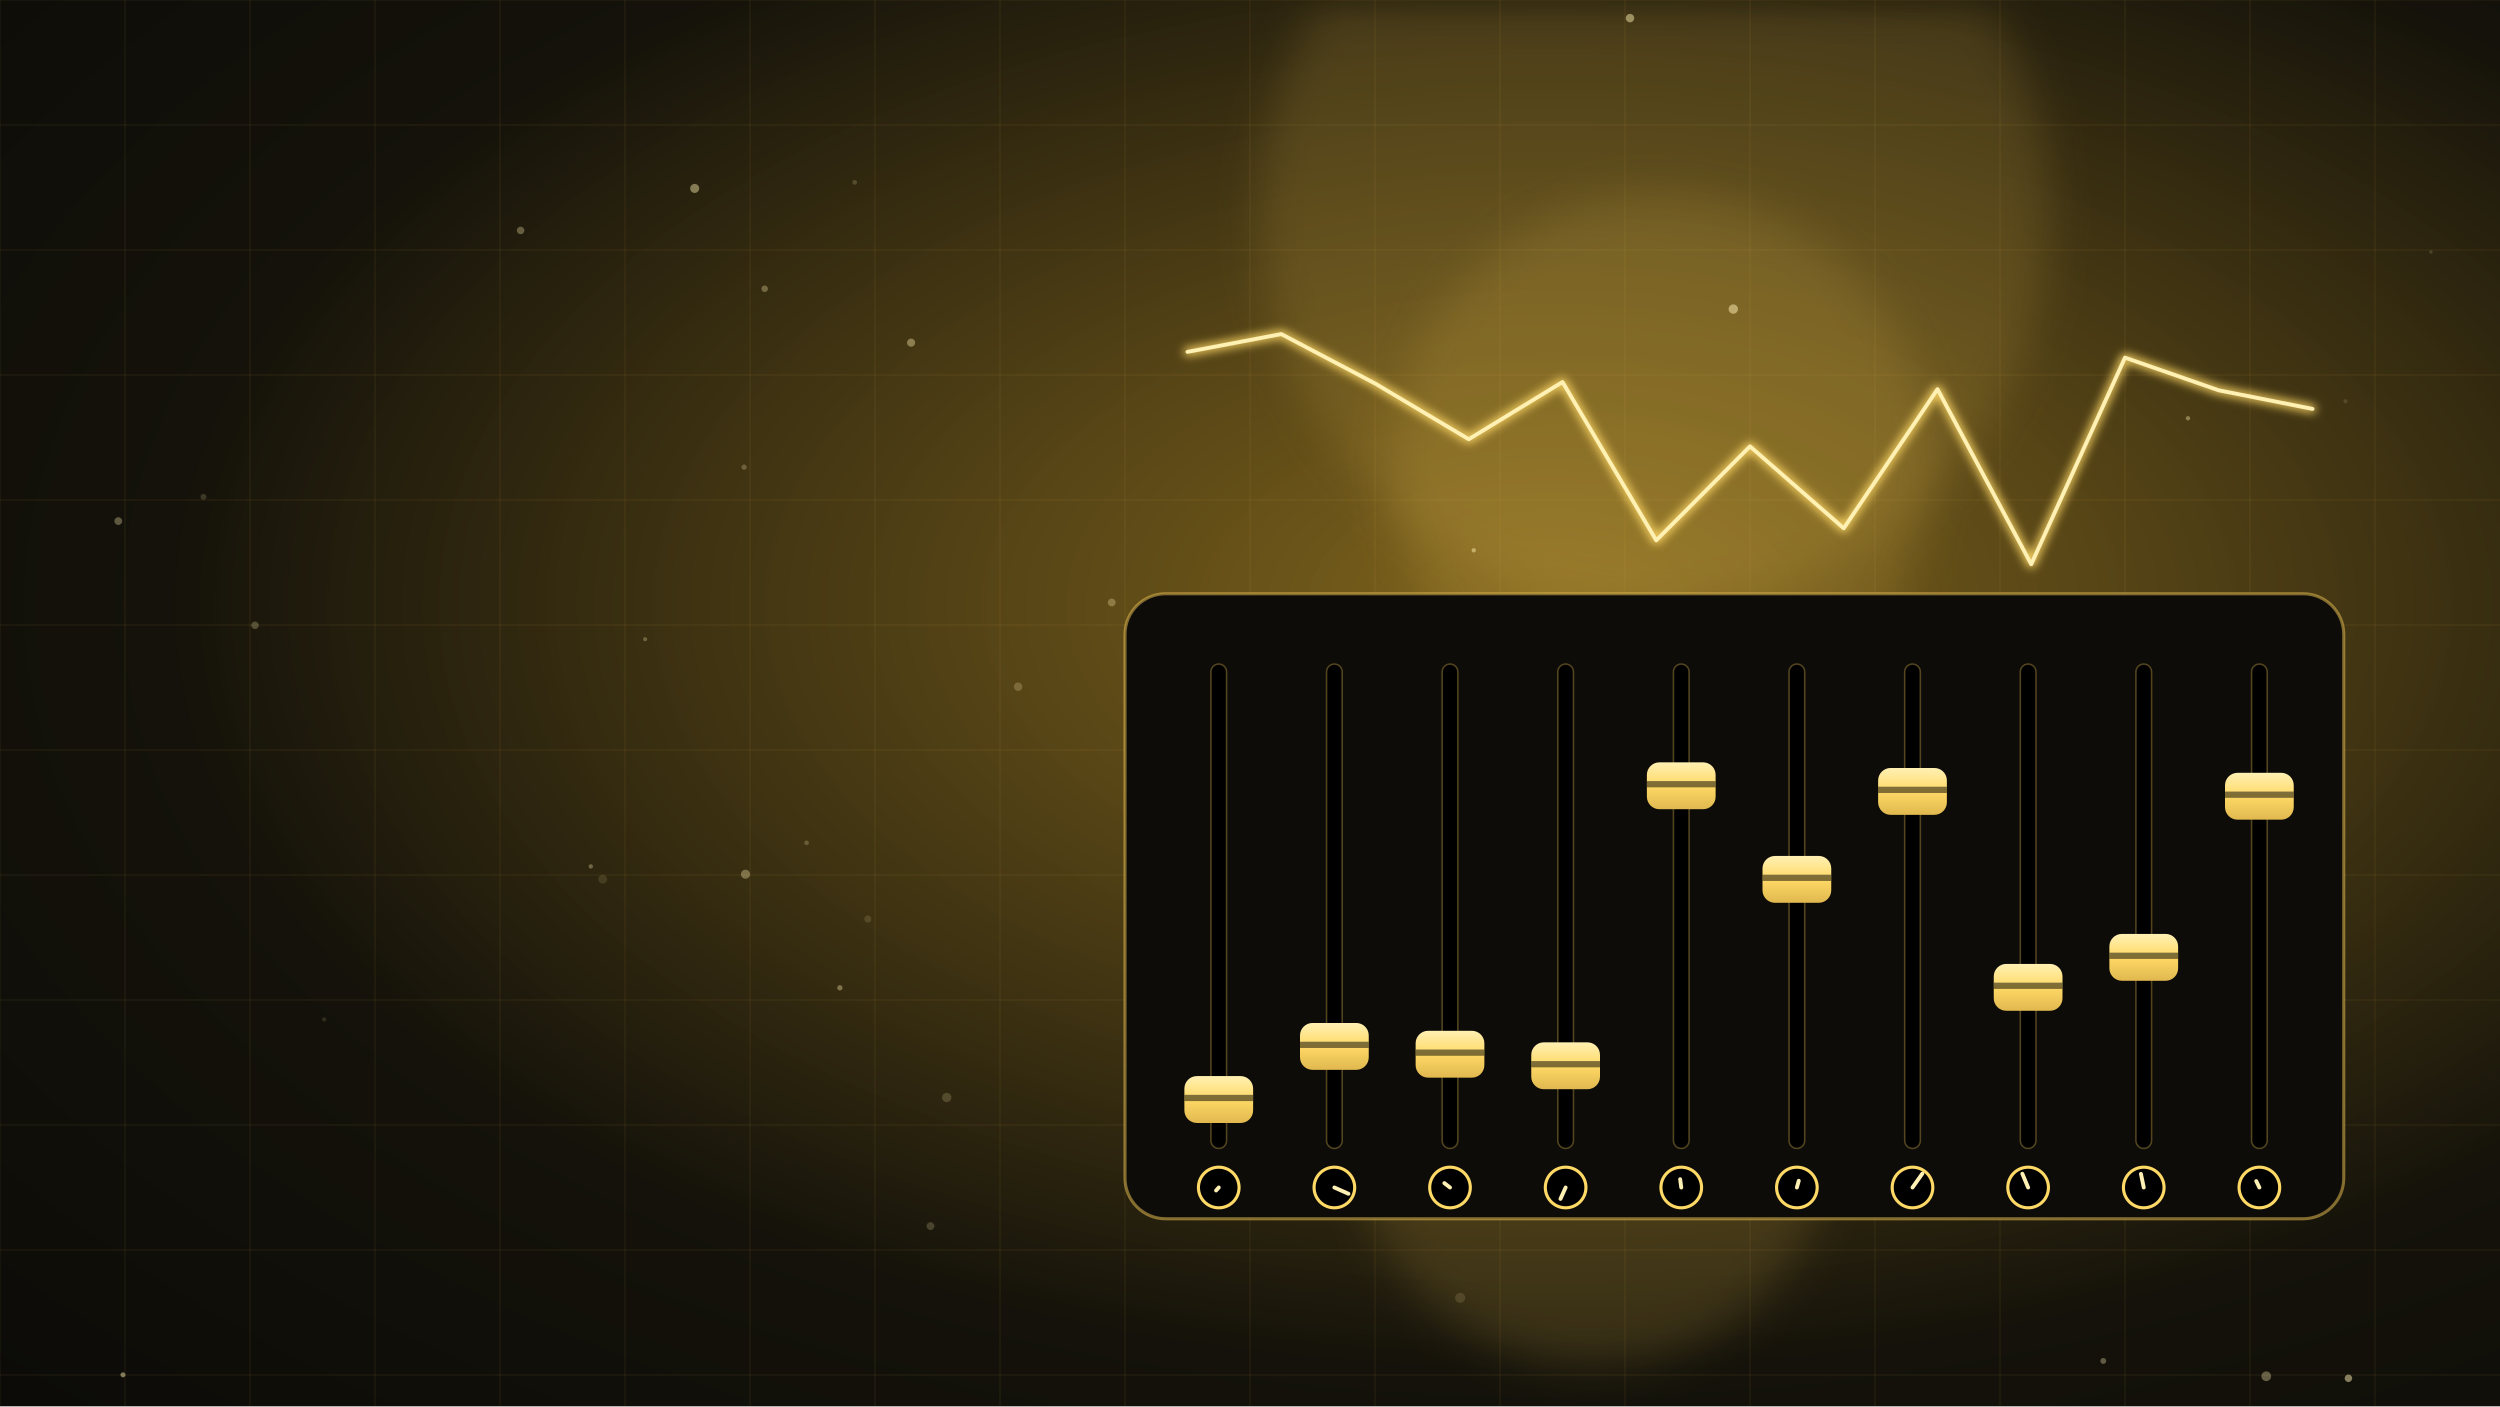
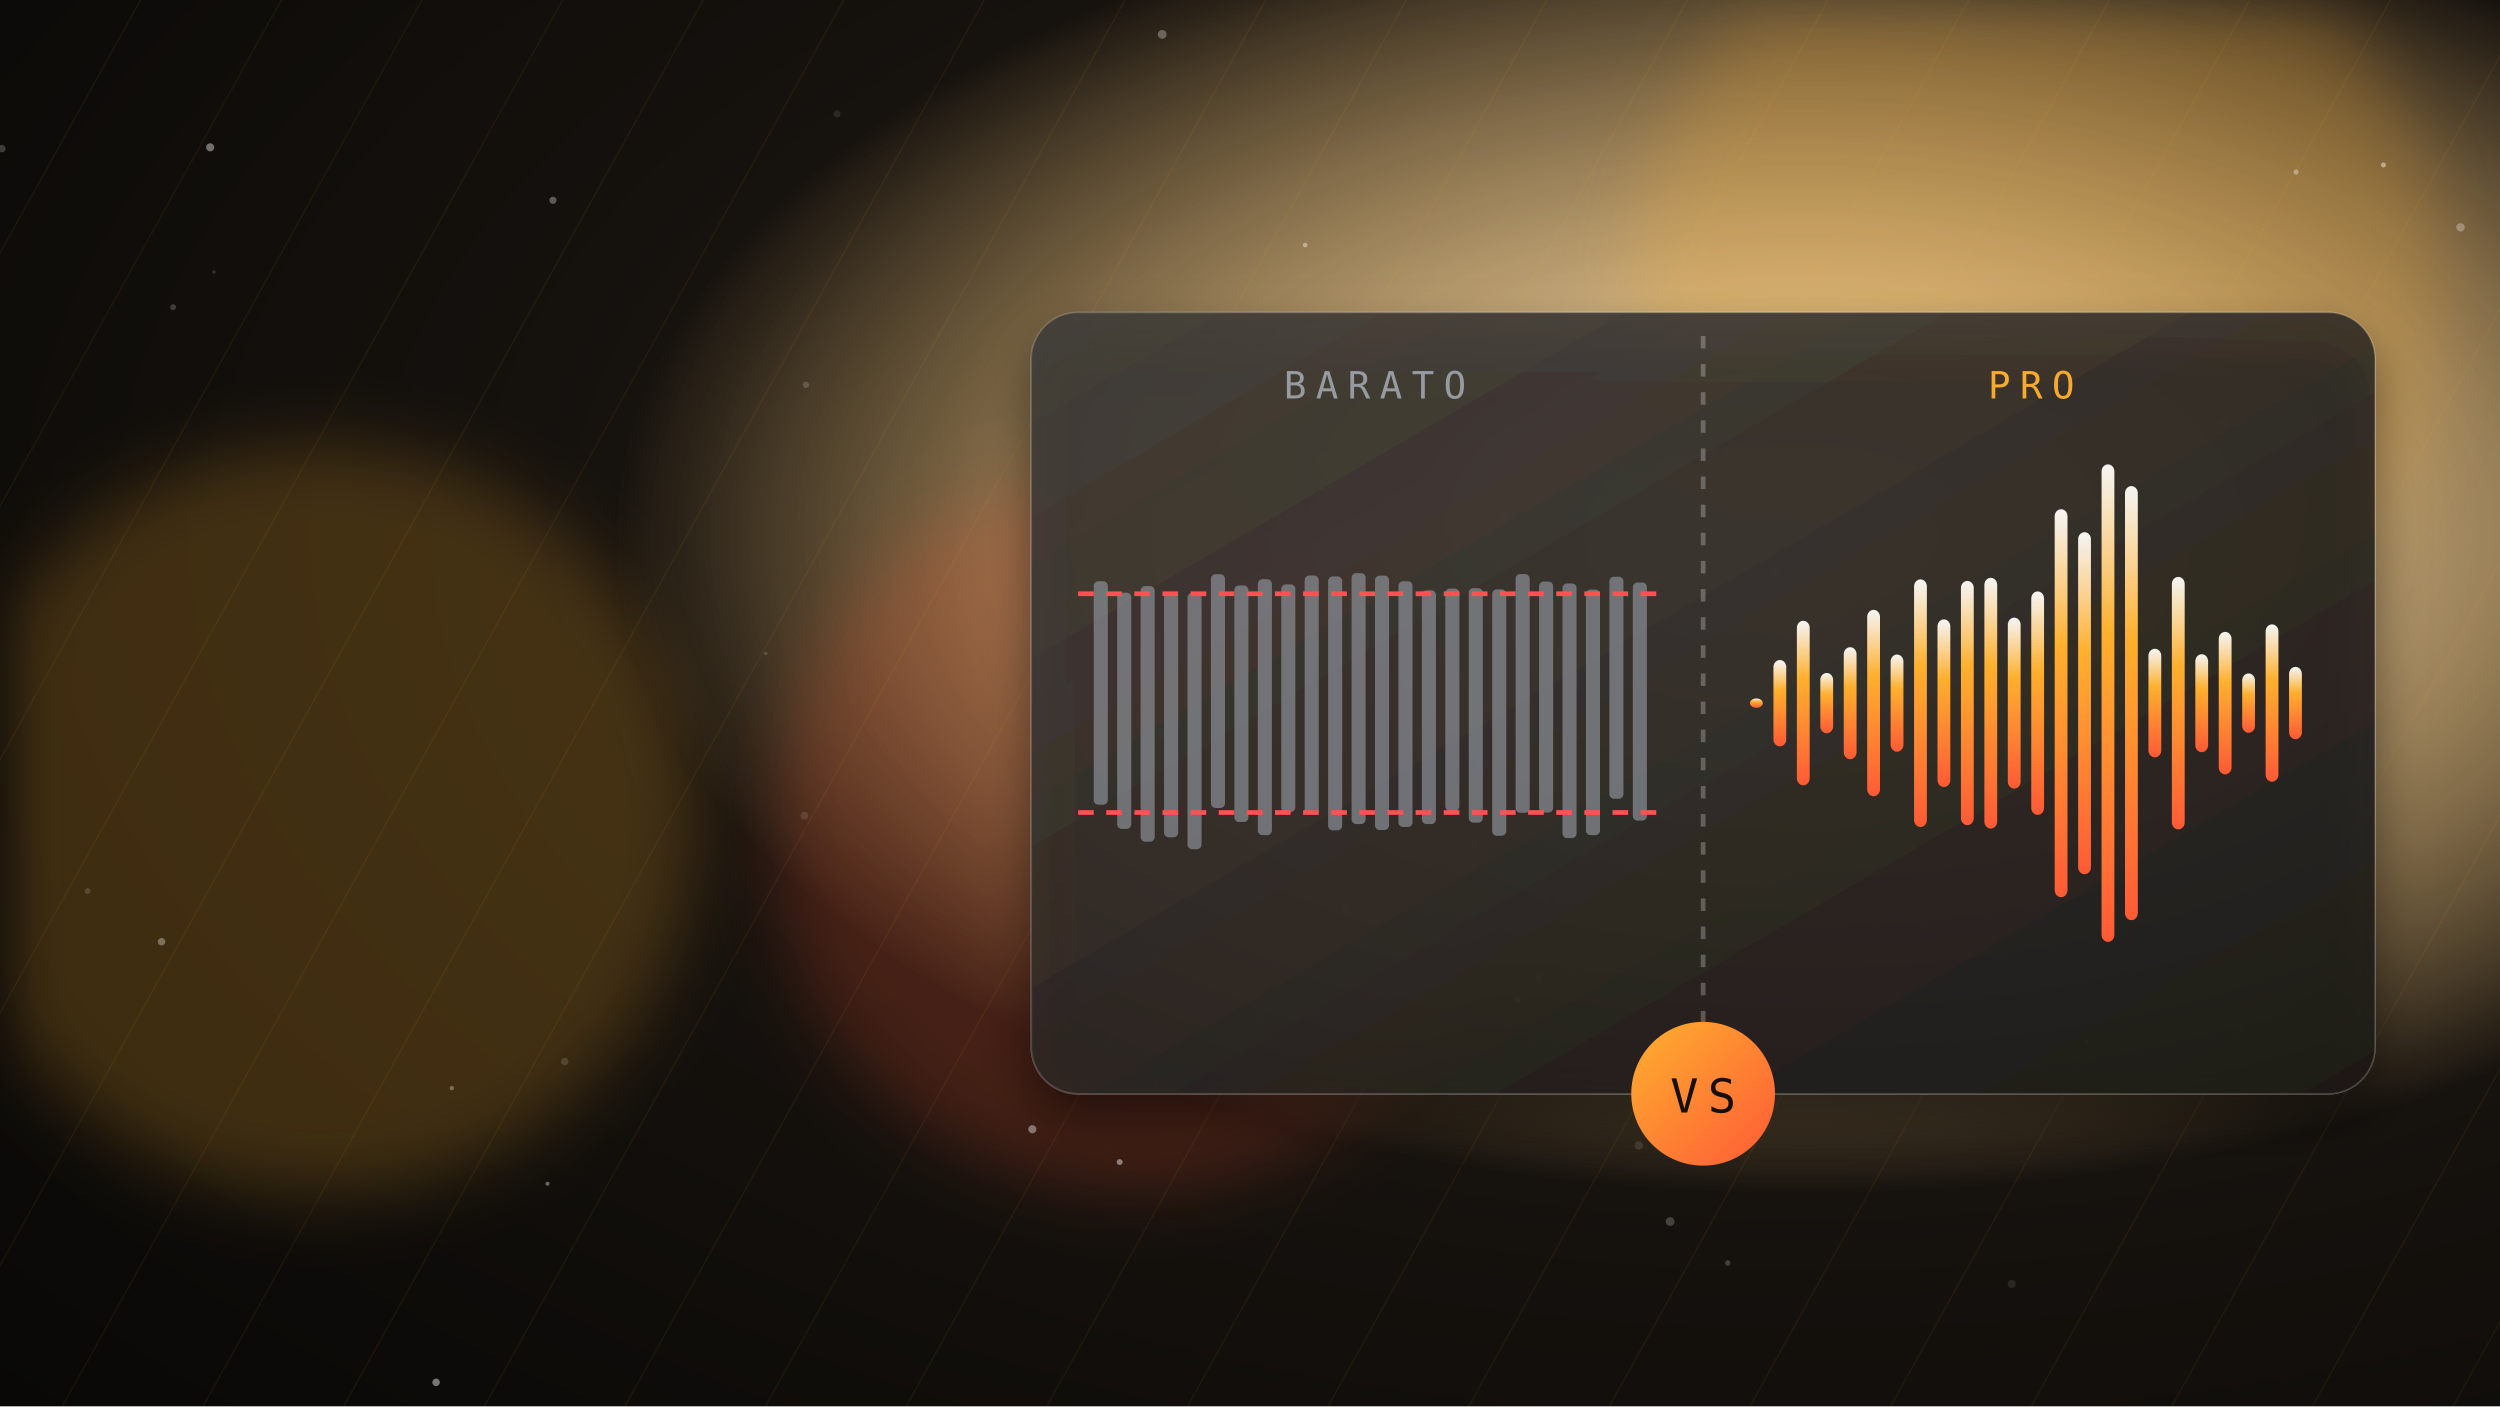
<svg xmlns="http://www.w3.org/2000/svg" viewBox="0 0 1600 900" preserveAspectRatio="xMidYMid slice">
  <defs>
-     <radialGradient id="bgmix2182" cx="0.62" cy="0.43" r="1">
-       <stop offset="0" stop-color="#7a5d12" stop-opacity=".95" />
-       <stop offset=".55" stop-color="#14120a" />
-       <stop offset="1" stop-color="#070706" />
+     <radialGradient id="bgs1182" cx=".72" cy=".38" r="1.05">
+       <stop offset="0" stop-color="#FFB02E" stop-opacity=".30" />
+       <stop offset=".45" stop-color="#16120e" />
+       <stop offset="1" stop-color="#060605" />
    </radialGradient>
-     <linearGradient id="gmix2182" x1="0" y1="0" x2="0" y2="1">
-       <stop offset="0" stop-color="#fff0b3" />
-       <stop offset=".5" stop-color="#FFD966" />
-       <stop offset="1" stop-color="#E0B84F" />
+     <linearGradient id="As1182" x1="0" y1="0" x2="1" y2="1">
+       <stop offset="0" stop-color="#FFB02E" />
+       <stop offset="1" stop-color="#FF5A36" />
    </linearGradient>
-     <linearGradient id="hmix2182" x1="0" y1="0" x2="1" y2="1">
-       <stop offset="0" stop-color="#FFD966" />
-       <stop offset="1" stop-color="#7a5d12" />
+     <linearGradient id="Vs1182" x1="0" y1="0" x2="0" y2="1">
+       <stop offset="0" stop-color="#fff" stop-opacity=".95" />
+       <stop offset=".35" stop-color="#FFB02E" />
+       <stop offset="1" stop-color="#FF5A36" />
    </linearGradient>
-     <filter id="glmix2182" x="-30%" y="-30%" width="160%" height="160%">
-       <feGaussianBlur stdDeviation="14" />
+     <linearGradient id="Gs1182" x1="0" y1="0" x2="1" y2="1">
+       <stop offset="0" stop-color="#fff" stop-opacity=".16" />
+       <stop offset="1" stop-color="#fff" stop-opacity=".03" />
+     </linearGradient>
+     <linearGradient id="Ms1182" x1="0" y1="0" x2="1" y2="0">
+       <stop offset="0" stop-color="#d9dde2" />
+       <stop offset=".5" stop-color="#8d949c" />
+       <stop offset="1" stop-color="#4d535a" />
+     </linearGradient>
+     <filter id="Bs1182" x="-50%" y="-50%" width="200%" height="200%">
+       <feGaussianBlur stdDeviation="22" />
    </filter>
-     <filter id="smmix2182" x="-30%" y="-30%" width="160%" height="160%">
-       <feGaussianBlur stdDeviation="3" />
+     <filter id="bs1182" x="-50%" y="-50%" width="200%" height="200%">
+       <feGaussianBlur stdDeviation="6" />
+     </filter>
+     <filter id="Ss1182" x="-20%" y="-20%" width="140%" height="150%">
+       <feDropShadow dx="0" dy="16" stdDeviation="16" flood-color="#000" flood-opacity=".55" />
    </filter>
  </defs>
-   <rect width="1600" height="900" fill="url(#bgmix2182)" />
-   <g stroke="#E0B84F" stroke-opacity=".07" stroke-width="1">
-     <path d="M0 0V900" />
-     <path d="M80 0V900" />
-     <path d="M160 0V900" />
-     <path d="M240 0V900" />
-     <path d="M320 0V900" />
-     <path d="M400 0V900" />
-     <path d="M480 0V900" />
-     <path d="M560 0V900" />
-     <path d="M640 0V900" />
-     <path d="M720 0V900" />
-     <path d="M800 0V900" />
-     <path d="M880 0V900" />
-     <path d="M960 0V900" />
-     <path d="M1040 0V900" />
-     <path d="M1120 0V900" />
-     <path d="M1200 0V900" />
-     <path d="M1280 0V900" />
-     <path d="M1360 0V900" />
-     <path d="M1440 0V900" />
-     <path d="M1520 0V900" />
-     <path d="M0 0H1600" />
-     <path d="M0 80H1600" />
-     <path d="M0 160H1600" />
-     <path d="M0 240H1600" />
-     <path d="M0 320H1600" />
-     <path d="M0 400H1600" />
-     <path d="M0 480H1600" />
-     <path d="M0 560H1600" />
-     <path d="M0 640H1600" />
-     <path d="M0 720H1600" />
-     <path d="M0 800H1600" />
-     <path d="M0 880H1600" />
+   <rect width="1600" height="900" fill="url(#bgs1182)" />
+   <circle cx="1304.7" cy="187.6" r="260" fill="#FFB02E" opacity=".20" filter="url(#Bs1182)" />
+   <circle cx="723.5" cy="531.1" r="230" fill="#FF5A36" opacity=".20" filter="url(#Bs1182)" />
+   <circle cx="204.9" cy="525.0" r="240" fill="#FFB02E" opacity=".20" filter="url(#Bs1182)" />
+   <g stroke="#FFB02E" stroke-opacity=".06">
+     <path d="M-900 0L-1400 900" />
+     <path d="M-810 0L-1310 900" />
+     <path d="M-720 0L-1220 900" />
+     <path d="M-630 0L-1130 900" />
+     <path d="M-540 0L-1040 900" />
+     <path d="M-450 0L-950 900" />
+     <path d="M-360 0L-860 900" />
+     <path d="M-270 0L-770 900" />
+     <path d="M-180 0L-680 900" />
+     <path d="M-90 0L-590 900" />
+     <path d="M0 0L-500 900" />
+     <path d="M90 0L-410 900" />
+     <path d="M180 0L-320 900" />
+     <path d="M270 0L-230 900" />
+     <path d="M360 0L-140 900" />
+     <path d="M450 0L-50 900" />
+     <path d="M540 0L40 900" />
+     <path d="M630 0L130 900" />
+     <path d="M720 0L220 900" />
+     <path d="M810 0L310 900" />
+     <path d="M900 0L400 900" />
+     <path d="M990 0L490 900" />
+     <path d="M1080 0L580 900" />
+     <path d="M1170 0L670 900" />
+     <path d="M1260 0L760 900" />
+     <path d="M1350 0L850 900" />
+     <path d="M1440 0L940 900" />
+     <path d="M1530 0L1030 900" />
+     <path d="M1620 0L1120 900" />
+     <path d="M1710 0L1210 900" />
+     <path d="M1800 0L1300 900" />
+     <path d="M1890 0L1390 900" />
+     <path d="M1980 0L1480 900" />
+     <path d="M2070 0L1570 900" />
+     <path d="M2160 0L1660 900" />
+     <path d="M2250 0L1750 900" />
+     <path d="M2340 0L1840 900" />
+     <path d="M2430 0L1930 900" />
+     <path d="M2520 0L2020 900" />
+     <path d="M2610 0L2110 900" />
  </g>
-   <circle cx="1058.6" cy="136.1" r="252.7" fill="#E0B84F" opacity=".16" filter="url(#glmix2182)" />
-   <circle cx="1019.3" cy="721.3" r="153.2" fill="#E0B84F" opacity=".16" filter="url(#glmix2182)" />
-   <circle cx="1063.3" cy="297.7" r="173.2" fill="#E0B84F" opacity=".16" filter="url(#glmix2182)" />
-   <circle cx="1442.2" cy="394.6" r="1.4" fill="#fff0b3" opacity="0.15" />
-   <circle cx="547.0" cy="116.7" r="1.5" fill="#fff0b3" opacity="0.19" />
-   <circle cx="537.5" cy="632.2" r="1.7" fill="#fff0b3" opacity="0.37" />
-   <circle cx="477.1" cy="559.5" r="2.9" fill="#fff0b3" opacity="0.35" />
-   <circle cx="333.2" cy="147.5" r="2.4" fill="#fff0b3" opacity="0.32" />
-   <circle cx="1457.4" cy="491.4" r="2.1" fill="#fff0b3" opacity="0.18" />
-   <circle cx="1109.3" cy="197.8" r="3.0" fill="#fff0b3" opacity="0.50" />
-   <circle cx="943.2" cy="352.2" r="1.4" fill="#fff0b3" opacity="0.47" />
-   <circle cx="163.2" cy="400.2" r="2.4" fill="#fff0b3" opacity="0.25" />
-   <circle cx="1503.0" cy="882.1" r="2.4" fill="#fff0b3" opacity="0.49" />
-   <circle cx="1450.4" cy="880.8" r="3.1" fill="#fff0b3" opacity="0.35" />
-   <circle cx="412.9" cy="409.1" r="1.3" fill="#fff0b3" opacity="0.28" />
-   <circle cx="583.1" cy="219.3" r="2.6" fill="#fff0b3" opacity="0.39" />
-   <circle cx="651.6" cy="439.5" r="2.7" fill="#fff0b3" opacity="0.22" />
-   <circle cx="1400.3" cy="267.7" r="1.4" fill="#fff0b3" opacity="0.38" />
-   <circle cx="605.9" cy="702.4" r="3.0" fill="#fff0b3" opacity="0.18" />
-   <circle cx="378.1" cy="554.5" r="1.4" fill="#fff0b3" opacity="0.32" />
-   <circle cx="957.4" cy="627.3" r="2.8" fill="#fff0b3" opacity="0.10" />
-   <circle cx="476.2" cy="299.0" r="1.7" fill="#fff0b3" opacity="0.24" />
-   <circle cx="1266.8" cy="646.8" r="2.2" fill="#fff0b3" opacity="0.25" />
-   <circle cx="385.7" cy="562.7" r="2.8" fill="#fff0b3" opacity="0.12" />
-   <circle cx="1273.6" cy="569.6" r="2.7" fill="#fff0b3" opacity="0.41" />
-   <circle cx="1346.1" cy="871.0" r="1.9" fill="#fff0b3" opacity="0.33" />
-   <circle cx="207.5" cy="652.4" r="1.4" fill="#fff0b3" opacity="0.12" />
-   <circle cx="886.2" cy="776.6" r="3.1" fill="#fff0b3" opacity="0.48" />
-   <circle cx="792.5" cy="390.1" r="2.1" fill="#fff0b3" opacity="0.20" />
-   <circle cx="78.7" cy="879.9" r="1.6" fill="#fff0b3" opacity="0.47" />
-   <circle cx="555.4" cy="588.2" r="2.3" fill="#fff0b3" opacity="0.13" />
-   <circle cx="75.7" cy="333.5" r="2.5" fill="#fff0b3" opacity="0.32" />
-   <circle cx="1501.1" cy="256.8" r="1.3" fill="#fff0b3" opacity="0.13" />
-   <circle cx="1043.2" cy="11.6" r="2.7" fill="#fff0b3" opacity="0.48" />
-   <circle cx="130.2" cy="318.0" r="1.9" fill="#fff0b3" opacity="0.17" />
-   <circle cx="489.4" cy="184.8" r="2.1" fill="#fff0b3" opacity="0.31" />
-   <circle cx="1555.8" cy="161.3" r="1.1" fill="#fff0b3" opacity="0.15" />
-   <circle cx="1131.4" cy="713.8" r="1.8" fill="#fff0b3" opacity="0.15" />
-   <circle cx="444.6" cy="120.6" r="2.9" fill="#fff0b3" opacity="0.43" />
-   <circle cx="595.5" cy="784.7" r="2.5" fill="#fff0b3" opacity="0.20" />
-   <circle cx="711.5" cy="385.6" r="2.5" fill="#fff0b3" opacity="0.29" />
-   <circle cx="516.2" cy="539.4" r="1.5" fill="#fff0b3" opacity="0.22" />
-   <circle cx="934.5" cy="830.6" r="3.2" fill="#fff0b3" opacity="0.13" />
-   <path d="M760.0 225.2 L820.0 213.8 L880.0 245.4 L940.0 281.1 L1000.0 244.5 L1060.0 345.8 L1120.0 285.7 L1180.0 338.1 L1240.0 249.1 L1300.0 361.1 L1360.0 228.9 L1420.0 249.8 L1480.0 261.7" fill="none" stroke="#FFD966" stroke-width="5" stroke-linecap="round" stroke-linejoin="round" filter="url(#smmix2182)" />
-   <path d="M760.0 225.2 L820.0 213.8 L880.0 245.4 L940.0 281.1 L1000.0 244.5 L1060.0 345.8 L1120.0 285.7 L1180.0 338.1 L1240.0 249.1 L1300.0 361.1 L1360.0 228.9 L1420.0 249.8 L1480.0 261.7" fill="none" stroke="#fff0b3" stroke-width="2.5" stroke-linecap="round" stroke-linejoin="round" />
-   <rect x="720" y="380" width="780" height="400" rx="26" fill="#0d0c09" stroke="#E0B84F" stroke-opacity=".55" stroke-width="2" />
-   <rect x="775" y="425" width="10" height="310" rx="5" fill="#000" stroke="#E0B84F" stroke-opacity=".35" />
-   <rect x="758" y="688.7" width="44" height="30" rx="8" fill="url(#gmix2182)" />
-   <rect x="758" y="700.7" width="44" height="4" fill="#000" opacity=".5" />
-   <rect x="753" y="415" width="0" height="0" />
-   <rect x="753" y="415" width="0" height="0" />
-   <rect x="753" y="415" width="0" height="0" />
-   <rect x="753" y="415" width="0" height="0" />
-   <rect x="753" y="415" width="0" height="0" />
-   <rect x="753" y="415" width="0" height="0" />
-   <circle cx="780" cy="795.0" r="0" />
-   <rect x="849" y="425" width="10" height="310" rx="5" fill="#000" stroke="#E0B84F" stroke-opacity=".35" />
-   <rect x="832" y="654.7" width="44" height="30" rx="8" fill="url(#gmix2182)" />
-   <rect x="832" y="666.7" width="44" height="4" fill="#000" opacity=".5" />
-   <rect x="827" y="415" width="0" height="0" />
-   <rect x="827" y="415" width="0" height="0" />
-   <rect x="827" y="415" width="0" height="0" />
-   <rect x="827" y="415" width="0" height="0" />
-   <rect x="827" y="415" width="0" height="0" />
-   <rect x="827" y="415" width="0" height="0" />
-   <circle cx="854" cy="795.0" r="0" />
-   <rect x="923" y="425" width="10" height="310" rx="5" fill="#000" stroke="#E0B84F" stroke-opacity=".35" />
-   <rect x="906" y="659.7" width="44" height="30" rx="8" fill="url(#gmix2182)" />
-   <rect x="906" y="671.7" width="44" height="4" fill="#000" opacity=".5" />
-   <rect x="901" y="415" width="0" height="0" />
-   <rect x="901" y="415" width="0" height="0" />
-   <rect x="901" y="415" width="0" height="0" />
-   <rect x="901" y="415" width="0" height="0" />
-   <rect x="901" y="415" width="0" height="0" />
-   <rect x="901" y="415" width="0" height="0" />
-   <circle cx="928" cy="795.0" r="0" />
-   <rect x="997" y="425" width="10" height="310" rx="5" fill="#000" stroke="#E0B84F" stroke-opacity=".35" />
-   <rect x="980" y="667.1" width="44" height="30" rx="8" fill="url(#gmix2182)" />
-   <rect x="980" y="679.1" width="44" height="4" fill="#000" opacity=".5" />
-   <rect x="975" y="415" width="0" height="0" />
-   <rect x="975" y="415" width="0" height="0" />
-   <rect x="975" y="415" width="0" height="0" />
-   <rect x="975" y="415" width="0" height="0" />
-   <rect x="975" y="415" width="0" height="0" />
-   <rect x="975" y="415" width="0" height="0" />
-   <circle cx="1002" cy="795.0" r="0" />
-   <rect x="1071" y="425" width="10" height="310" rx="5" fill="#000" stroke="#E0B84F" stroke-opacity=".35" />
-   <rect x="1054" y="487.9" width="44" height="30" rx="8" fill="url(#gmix2182)" />
-   <rect x="1054" y="499.9" width="44" height="4" fill="#000" opacity=".5" />
-   <rect x="1049" y="415" width="0" height="0" />
-   <rect x="1049" y="415" width="0" height="0" />
-   <rect x="1049" y="415" width="0" height="0" />
-   <rect x="1049" y="415" width="0" height="0" />
-   <rect x="1049" y="415" width="0" height="0" />
-   <rect x="1049" y="415" width="0" height="0" />
-   <circle cx="1076" cy="795.0" r="0" />
-   <rect x="1145" y="425" width="10" height="310" rx="5" fill="#000" stroke="#E0B84F" stroke-opacity=".35" />
-   <rect x="1128" y="547.8" width="44" height="30" rx="8" fill="url(#gmix2182)" />
-   <rect x="1128" y="559.8" width="44" height="4" fill="#000" opacity=".5" />
-   <rect x="1123" y="415" width="0" height="0" />
-   <rect x="1123" y="415" width="0" height="0" />
-   <rect x="1123" y="415" width="0" height="0" />
-   <rect x="1123" y="415" width="0" height="0" />
-   <rect x="1123" y="415" width="0" height="0" />
-   <rect x="1123" y="415" width="0" height="0" />
-   <circle cx="1150" cy="795.0" r="0" />
-   <rect x="1219" y="425" width="10" height="310" rx="5" fill="#000" stroke="#E0B84F" stroke-opacity=".35" />
-   <rect x="1202" y="491.5" width="44" height="30" rx="8" fill="url(#gmix2182)" />
-   <rect x="1202" y="503.5" width="44" height="4" fill="#000" opacity=".5" />
-   <rect x="1197" y="415" width="0" height="0" />
-   <rect x="1197" y="415" width="0" height="0" />
-   <rect x="1197" y="415" width="0" height="0" />
-   <rect x="1197" y="415" width="0" height="0" />
-   <rect x="1197" y="415" width="0" height="0" />
-   <rect x="1197" y="415" width="0" height="0" />
-   <circle cx="1224" cy="795.0" r="0" />
-   <rect x="1293" y="425" width="10" height="310" rx="5" fill="#000" stroke="#E0B84F" stroke-opacity=".35" />
-   <rect x="1276" y="616.9" width="44" height="30" rx="8" fill="url(#gmix2182)" />
-   <rect x="1276" y="628.9" width="44" height="4" fill="#000" opacity=".5" />
-   <rect x="1271" y="415" width="0" height="0" />
-   <rect x="1271" y="415" width="0" height="0" />
-   <rect x="1271" y="415" width="0" height="0" />
-   <rect x="1271" y="415" width="0" height="0" />
-   <rect x="1271" y="415" width="0" height="0" />
-   <rect x="1271" y="415" width="0" height="0" />
-   <circle cx="1298" cy="795.0" r="0" />
-   <rect x="1367" y="425" width="10" height="310" rx="5" fill="#000" stroke="#E0B84F" stroke-opacity=".35" />
-   <rect x="1350" y="597.7" width="44" height="30" rx="8" fill="url(#gmix2182)" />
-   <rect x="1350" y="609.7" width="44" height="4" fill="#000" opacity=".5" />
-   <rect x="1345" y="415" width="0" height="0" />
-   <rect x="1345" y="415" width="0" height="0" />
-   <rect x="1345" y="415" width="0" height="0" />
-   <rect x="1345" y="415" width="0" height="0" />
-   <rect x="1345" y="415" width="0" height="0" />
-   <rect x="1345" y="415" width="0" height="0" />
-   <circle cx="1372" cy="795.0" r="0" />
-   <rect x="1441" y="425" width="10" height="310" rx="5" fill="#000" stroke="#E0B84F" stroke-opacity=".35" />
-   <rect x="1424" y="494.6" width="44" height="30" rx="8" fill="url(#gmix2182)" />
-   <rect x="1424" y="506.6" width="44" height="4" fill="#000" opacity=".5" />
-   <rect x="1419" y="415" width="0" height="0" />
-   <rect x="1419" y="415" width="0" height="0" />
-   <rect x="1419" y="415" width="0" height="0" />
-   <rect x="1419" y="415" width="0" height="0" />
-   <rect x="1419" y="415" width="0" height="0" />
-   <rect x="1419" y="415" width="0" height="0" />
-   <circle cx="1446" cy="795.0" r="0" />
-   <circle cx="780" cy="760" r="13" fill="#000" stroke="#FFD966" stroke-width="2" />
-   <path d="M780 760L778.3 761.9" stroke="#fff0b3" stroke-width="2.5" stroke-linecap="round" />
-   <circle cx="854" cy="760" r="13" fill="#000" stroke="#FFD966" stroke-width="2" />
-   <path d="M854 760L863.0 764.0" stroke="#fff0b3" stroke-width="2.5" stroke-linecap="round" />
-   <circle cx="928" cy="760" r="13" fill="#000" stroke="#FFD966" stroke-width="2" />
-   <path d="M928 760L924.4 757.2" stroke="#fff0b3" stroke-width="2.5" stroke-linecap="round" />
-   <circle cx="1002" cy="760" r="13" fill="#000" stroke="#FFD966" stroke-width="2" />
-   <path d="M1002 760L998.7 767.3" stroke="#fff0b3" stroke-width="2.5" stroke-linecap="round" />
-   <circle cx="1076" cy="760" r="13" fill="#000" stroke="#FFD966" stroke-width="2" />
-   <path d="M1076 760L1075.3 754.7" stroke="#fff0b3" stroke-width="2.5" stroke-linecap="round" />
-   <circle cx="1150" cy="760" r="13" fill="#000" stroke="#FFD966" stroke-width="2" />
-   <path d="M1150 760L1151.2 755.7" stroke="#fff0b3" stroke-width="2.5" stroke-linecap="round" />
-   <circle cx="1224" cy="760" r="13" fill="#000" stroke="#FFD966" stroke-width="2" />
-   <path d="M1224 760L1230.3 751.1" stroke="#fff0b3" stroke-width="2.5" stroke-linecap="round" />
-   <circle cx="1298" cy="760" r="13" fill="#000" stroke="#FFD966" stroke-width="2" />
-   <path d="M1298 760L1294.3 751.2" stroke="#fff0b3" stroke-width="2.5" stroke-linecap="round" />
-   <circle cx="1372" cy="760" r="13" fill="#000" stroke="#FFD966" stroke-width="2" />
-   <path d="M1372 760L1370.2 751.3" stroke="#fff0b3" stroke-width="2.5" stroke-linecap="round" />
-   <circle cx="1446" cy="760" r="13" fill="#000" stroke="#FFD966" stroke-width="2" />
-   <path d="M1446 760L1444.0 755.9" stroke="#fff0b3" stroke-width="2.5" stroke-linecap="round" />
+   <circle cx="1082.7" cy="273.4" r="2.7" fill="#fff" opacity="0.28" />
+   <circle cx="353.9" cy="128.2" r="2.3" fill="#fff" opacity="0.31" />
+   <circle cx="1525.4" cy="105.6" r="1.6" fill="#fff" opacity="0.44" />
+   <circle cx="350.4" cy="757.6" r="1.3" fill="#fff" opacity="0.36" />
+   <circle cx="743.8" cy="22.0" r="2.8" fill="#fff" opacity="0.29" />
+   <circle cx="490.0" cy="418.2" r="1.2" fill="#fff" opacity="0.15" />
+   <circle cx="1136.2" cy="364.9" r="2.7" fill="#fff" opacity="0.44" />
+   <circle cx="1469.5" cy="110.1" r="1.6" fill="#fff" opacity="0.36" />
+   <circle cx="289.2" cy="696.4" r="1.4" fill="#fff" opacity="0.30" />
+   <circle cx="771.8" cy="477.7" r="2.5" fill="#fff" opacity="0.15" />
+   <circle cx="716.6" cy="743.7" r="1.9" fill="#fff" opacity="0.44" />
+   <circle cx="279.1" cy="884.7" r="2.4" fill="#fff" opacity="0.44" />
+   <circle cx="962.8" cy="330.7" r="2.1" fill="#fff" opacity="0.38" />
+   <circle cx="1.2" cy="95.1" r="2.4" fill="#fff" opacity="0.20" />
+   <circle cx="56.1" cy="570.3" r="1.9" fill="#fff" opacity="0.14" />
+   <circle cx="743.5" cy="469.1" r="2.9" fill="#fff" opacity="0.27" />
+   <circle cx="1574.7" cy="145.5" r="2.7" fill="#fff" opacity="0.28" />
+   <circle cx="361.4" cy="679.4" r="2.4" fill="#fff" opacity="0.13" />
+   <circle cx="1287.5" cy="821.7" r="2.6" fill="#fff" opacity="0.09" />
+   <circle cx="110.8" cy="196.6" r="1.9" fill="#fff" opacity="0.19" />
+   <circle cx="514.8" cy="522.0" r="2.5" fill="#fff" opacity="0.11" />
+   <circle cx="660.7" cy="722.7" r="2.6" fill="#fff" opacity="0.41" />
+   <circle cx="1274.2" cy="420.9" r="1.3" fill="#fff" opacity="0.28" />
+   <circle cx="1105.8" cy="808.3" r="1.7" fill="#fff" opacity="0.20" />
+   <circle cx="1220.1" cy="340.5" r="1.6" fill="#fff" opacity="0.39" />
+   <circle cx="1336.0" cy="666.0" r="1.0" fill="#fff" opacity="0.33" />
+   <circle cx="845.2" cy="360.6" r="2.7" fill="#fff" opacity="0.20" />
+   <circle cx="137.0" cy="174.1" r="1.1" fill="#fff" opacity="0.15" />
+   <circle cx="1365.7" cy="547.3" r="0.9" fill="#fff" opacity="0.13" />
+   <circle cx="958.9" cy="362.0" r="1.9" fill="#fff" opacity="0.32" />
+   <circle cx="535.7" cy="72.9" r="2.3" fill="#fff" opacity="0.09" />
+   <circle cx="1060.8" cy="708.8" r="1.5" fill="#fff" opacity="0.25" />
+   <circle cx="1423.0" cy="269.9" r="2.6" fill="#fff" opacity="0.35" />
+   <circle cx="1070.1" cy="396.9" r="2.0" fill="#fff" opacity="0.12" />
+   <circle cx="943.4" cy="541.0" r="1.3" fill="#fff" opacity="0.29" />
+   <circle cx="740.2" cy="694.8" r="1.2" fill="#fff" opacity="0.16" />
+   <circle cx="860.6" cy="581.8" r="2.1" fill="#fff" opacity="0.23" />
+   <circle cx="515.8" cy="246.3" r="2.0" fill="#fff" opacity="0.17" />
+   <circle cx="971.2" cy="640.0" r="1.9" fill="#fff" opacity="0.41" />
+   <circle cx="134.5" cy="94.3" r="2.6" fill="#fff" opacity="0.41" />
+   <circle cx="1068.9" cy="781.8" r="2.8" fill="#fff" opacity="0.20" />
+   <circle cx="835.3" cy="156.8" r="1.5" fill="#fff" opacity="0.38" />
+   <circle cx="1048.8" cy="733.1" r="2.7" fill="#fff" opacity="0.11" />
+   <circle cx="984.7" cy="625.7" r="2.0" fill="#fff" opacity="0.35" />
+   <circle cx="698.6" cy="222.0" r="1.2" fill="#fff" opacity="0.23" />
+   <circle cx="103.4" cy="602.7" r="2.4" fill="#fff" opacity="0.32" />
+   <g filter="url(#Ss1182)" opacity="1">
+     <rect x="660" y="200" width="860" height="500" rx="30" fill="#14110d" fill-opacity=".86" />
+     <rect x="660" y="200" width="860" height="500" rx="30" fill="url(#Gs1182)" stroke="#fff" stroke-opacity=".16" />
+   </g>
+   <path d="M1090 215V690" stroke="#fff" stroke-opacity=".25" stroke-dasharray="8 10" stroke-width="3" />
+   <rect x="700" y="372.0" width="9" height="143.0" rx="3" fill="#8a8f96" opacity=".7" />
+   <rect x="715" y="379.3" width="9" height="151.2" rx="3" fill="#8a8f96" opacity=".7" />
+   <rect x="730" y="375.1" width="9" height="163.6" rx="3" fill="#8a8f96" opacity=".7" />
+   <rect x="745" y="379.7" width="9" height="156.2" rx="3" fill="#8a8f96" opacity=".7" />
+   <rect x="760" y="379.4" width="9" height="164.1" rx="3" fill="#8a8f96" opacity=".7" />
+   <rect x="775" y="367.5" width="9" height="149.6" rx="3" fill="#8a8f96" opacity=".7" />
+   <rect x="790" y="374.7" width="9" height="151.4" rx="3" fill="#8a8f96" opacity=".7" />
+   <rect x="805" y="370.7" width="9" height="163.8" rx="3" fill="#8a8f96" opacity=".7" />
+   <rect x="820" y="374.0" width="9" height="145.7" rx="3" fill="#8a8f96" opacity=".7" />
+   <rect x="835" y="368.3" width="9" height="152.9" rx="3" fill="#8a8f96" opacity=".7" />
+   <rect x="850" y="368.9" width="9" height="162.5" rx="3" fill="#8a8f96" opacity=".7" />
+   <rect x="865" y="366.8" width="9" height="160.6" rx="3" fill="#8a8f96" opacity=".7" />
+   <rect x="880" y="368.4" width="9" height="162.8" rx="3" fill="#8a8f96" opacity=".7" />
+   <rect x="895" y="372.0" width="9" height="157.3" rx="3" fill="#8a8f96" opacity=".7" />
+   <rect x="910" y="377.8" width="9" height="149.6" rx="3" fill="#8a8f96" opacity=".7" />
+   <rect x="925" y="376.7" width="9" height="142.3" rx="3" fill="#8a8f96" opacity=".7" />
+   <rect x="940" y="376.4" width="9" height="150.1" rx="3" fill="#8a8f96" opacity=".7" />
+   <rect x="955" y="377.2" width="9" height="157.7" rx="3" fill="#8a8f96" opacity=".7" />
+   <rect x="970" y="367.4" width="9" height="152.8" rx="3" fill="#8a8f96" opacity=".7" />
+   <rect x="985" y="372.2" width="9" height="147.8" rx="3" fill="#8a8f96" opacity=".7" />
+   <rect x="1000" y="373.4" width="9" height="163.0" rx="3" fill="#8a8f96" opacity=".7" />
+   <rect x="1015" y="377.3" width="9" height="157.2" rx="3" fill="#8a8f96" opacity=".7" />
+   <rect x="1030" y="369.1" width="9" height="142.1" rx="3" fill="#8a8f96" opacity=".7" />
+   <rect x="1045" y="372.8" width="9" height="152.4" rx="3" fill="#8a8f96" opacity=".7" />
+   <path d="M690 380H1060M690 520H1060" stroke="#ff5252" stroke-width="3" stroke-dasharray="10 8" />
+   <rect x="1120.0" y="447.0" width="8.2" height="6.0" rx="4.5" fill="url(#Vs1182)" />
+   <rect x="1135.0" y="422.4" width="8.2" height="55.3" rx="4.5" fill="url(#Vs1182)" />
+   <rect x="1150.0" y="397.3" width="8.2" height="105.3" rx="4.5" fill="url(#Vs1182)" />
+   <rect x="1165.0" y="430.7" width="8.2" height="38.6" rx="4.5" fill="url(#Vs1182)" />
+   <rect x="1180.0" y="414.2" width="8.2" height="71.7" rx="4.5" fill="url(#Vs1182)" />
+   <rect x="1195.0" y="390.3" width="8.2" height="119.3" rx="4.5" fill="url(#Vs1182)" />
+   <rect x="1210.0" y="418.9" width="8.2" height="62.2" rx="4.5" fill="url(#Vs1182)" />
+   <rect x="1225.0" y="370.8" width="8.2" height="158.5" rx="4.5" fill="url(#Vs1182)" />
+   <rect x="1240.0" y="396.4" width="8.2" height="107.3" rx="4.5" fill="url(#Vs1182)" />
+   <rect x="1255.0" y="371.8" width="8.2" height="156.3" rx="4.5" fill="url(#Vs1182)" />
+   <rect x="1270.0" y="369.8" width="8.2" height="160.5" rx="4.5" fill="url(#Vs1182)" />
+   <rect x="1285.0" y="395.3" width="8.2" height="109.4" rx="4.5" fill="url(#Vs1182)" />
+   <rect x="1300.0" y="378.5" width="8.2" height="143.0" rx="4.5" fill="url(#Vs1182)" />
+   <rect x="1315.0" y="325.9" width="8.2" height="248.3" rx="4.5" fill="url(#Vs1182)" />
+   <rect x="1330.0" y="340.6" width="8.2" height="218.9" rx="4.5" fill="url(#Vs1182)" />
+   <rect x="1345.0" y="297.2" width="8.2" height="305.6" rx="4.5" fill="url(#Vs1182)" />
+   <rect x="1360.0" y="311.1" width="8.2" height="277.8" rx="4.5" fill="url(#Vs1182)" />
+   <rect x="1375.0" y="415.2" width="8.2" height="69.5" rx="4.5" fill="url(#Vs1182)" />
+   <rect x="1390.0" y="369.2" width="8.2" height="161.6" rx="4.5" fill="url(#Vs1182)" />
+   <rect x="1405.0" y="418.7" width="8.2" height="62.7" rx="4.5" fill="url(#Vs1182)" />
+   <rect x="1420.0" y="404.4" width="8.2" height="91.2" rx="4.5" fill="url(#Vs1182)" />
+   <rect x="1435.0" y="431.0" width="8.2" height="38.0" rx="4.5" fill="url(#Vs1182)" />
+   <rect x="1450.0" y="399.6" width="8.2" height="100.7" rx="4.5" fill="url(#Vs1182)" />
+   <rect x="1465.0" y="426.8" width="8.2" height="46.3" rx="4.5" fill="url(#Vs1182)" />
+   <text x="880" y="255" text-anchor="middle" font-family="monospace" font-size="24" letter-spacing="6" fill="#9aa0a8" opacity=".95">BARATO</text>
+   <text x="1300" y="255" text-anchor="middle" font-family="monospace" font-size="24" letter-spacing="6" fill="#FFB02E" opacity=".95">PRO</text>
+   <circle cx="1090" cy="700" r="46" fill="url(#As1182)" />
+   <text x="1090" y="712" text-anchor="middle" font-family="monospace" font-size="30" letter-spacing="6" fill="#0a0907" opacity=".95">VS</text>
+   <rect width="1600" height="900" fill="none" stroke="none" />
</svg>
